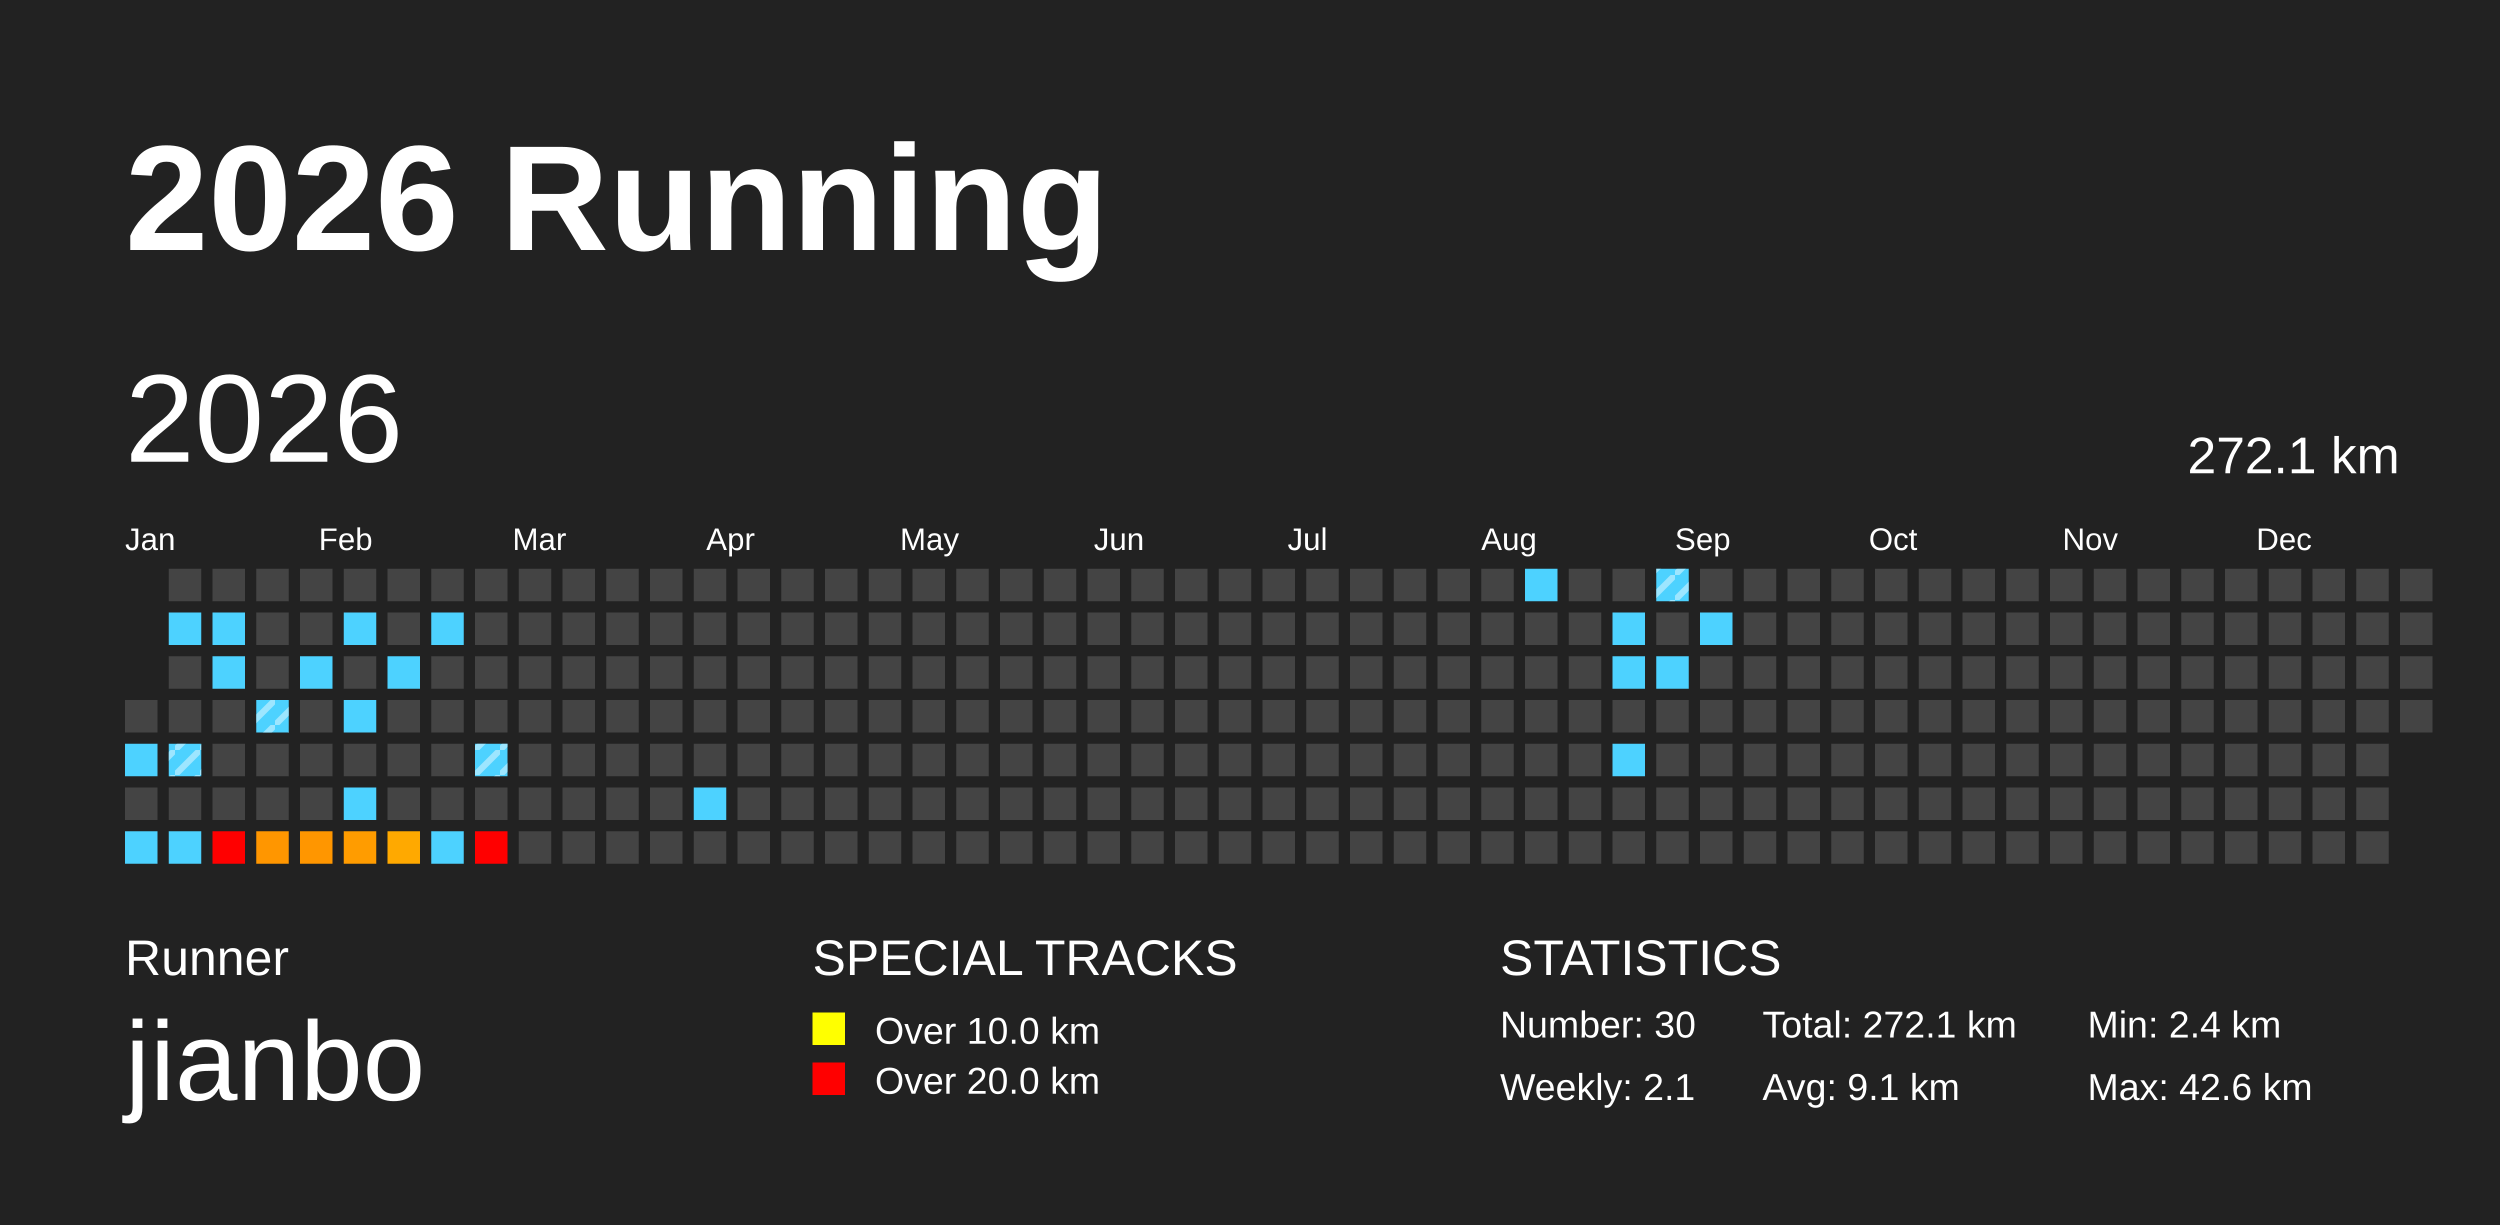
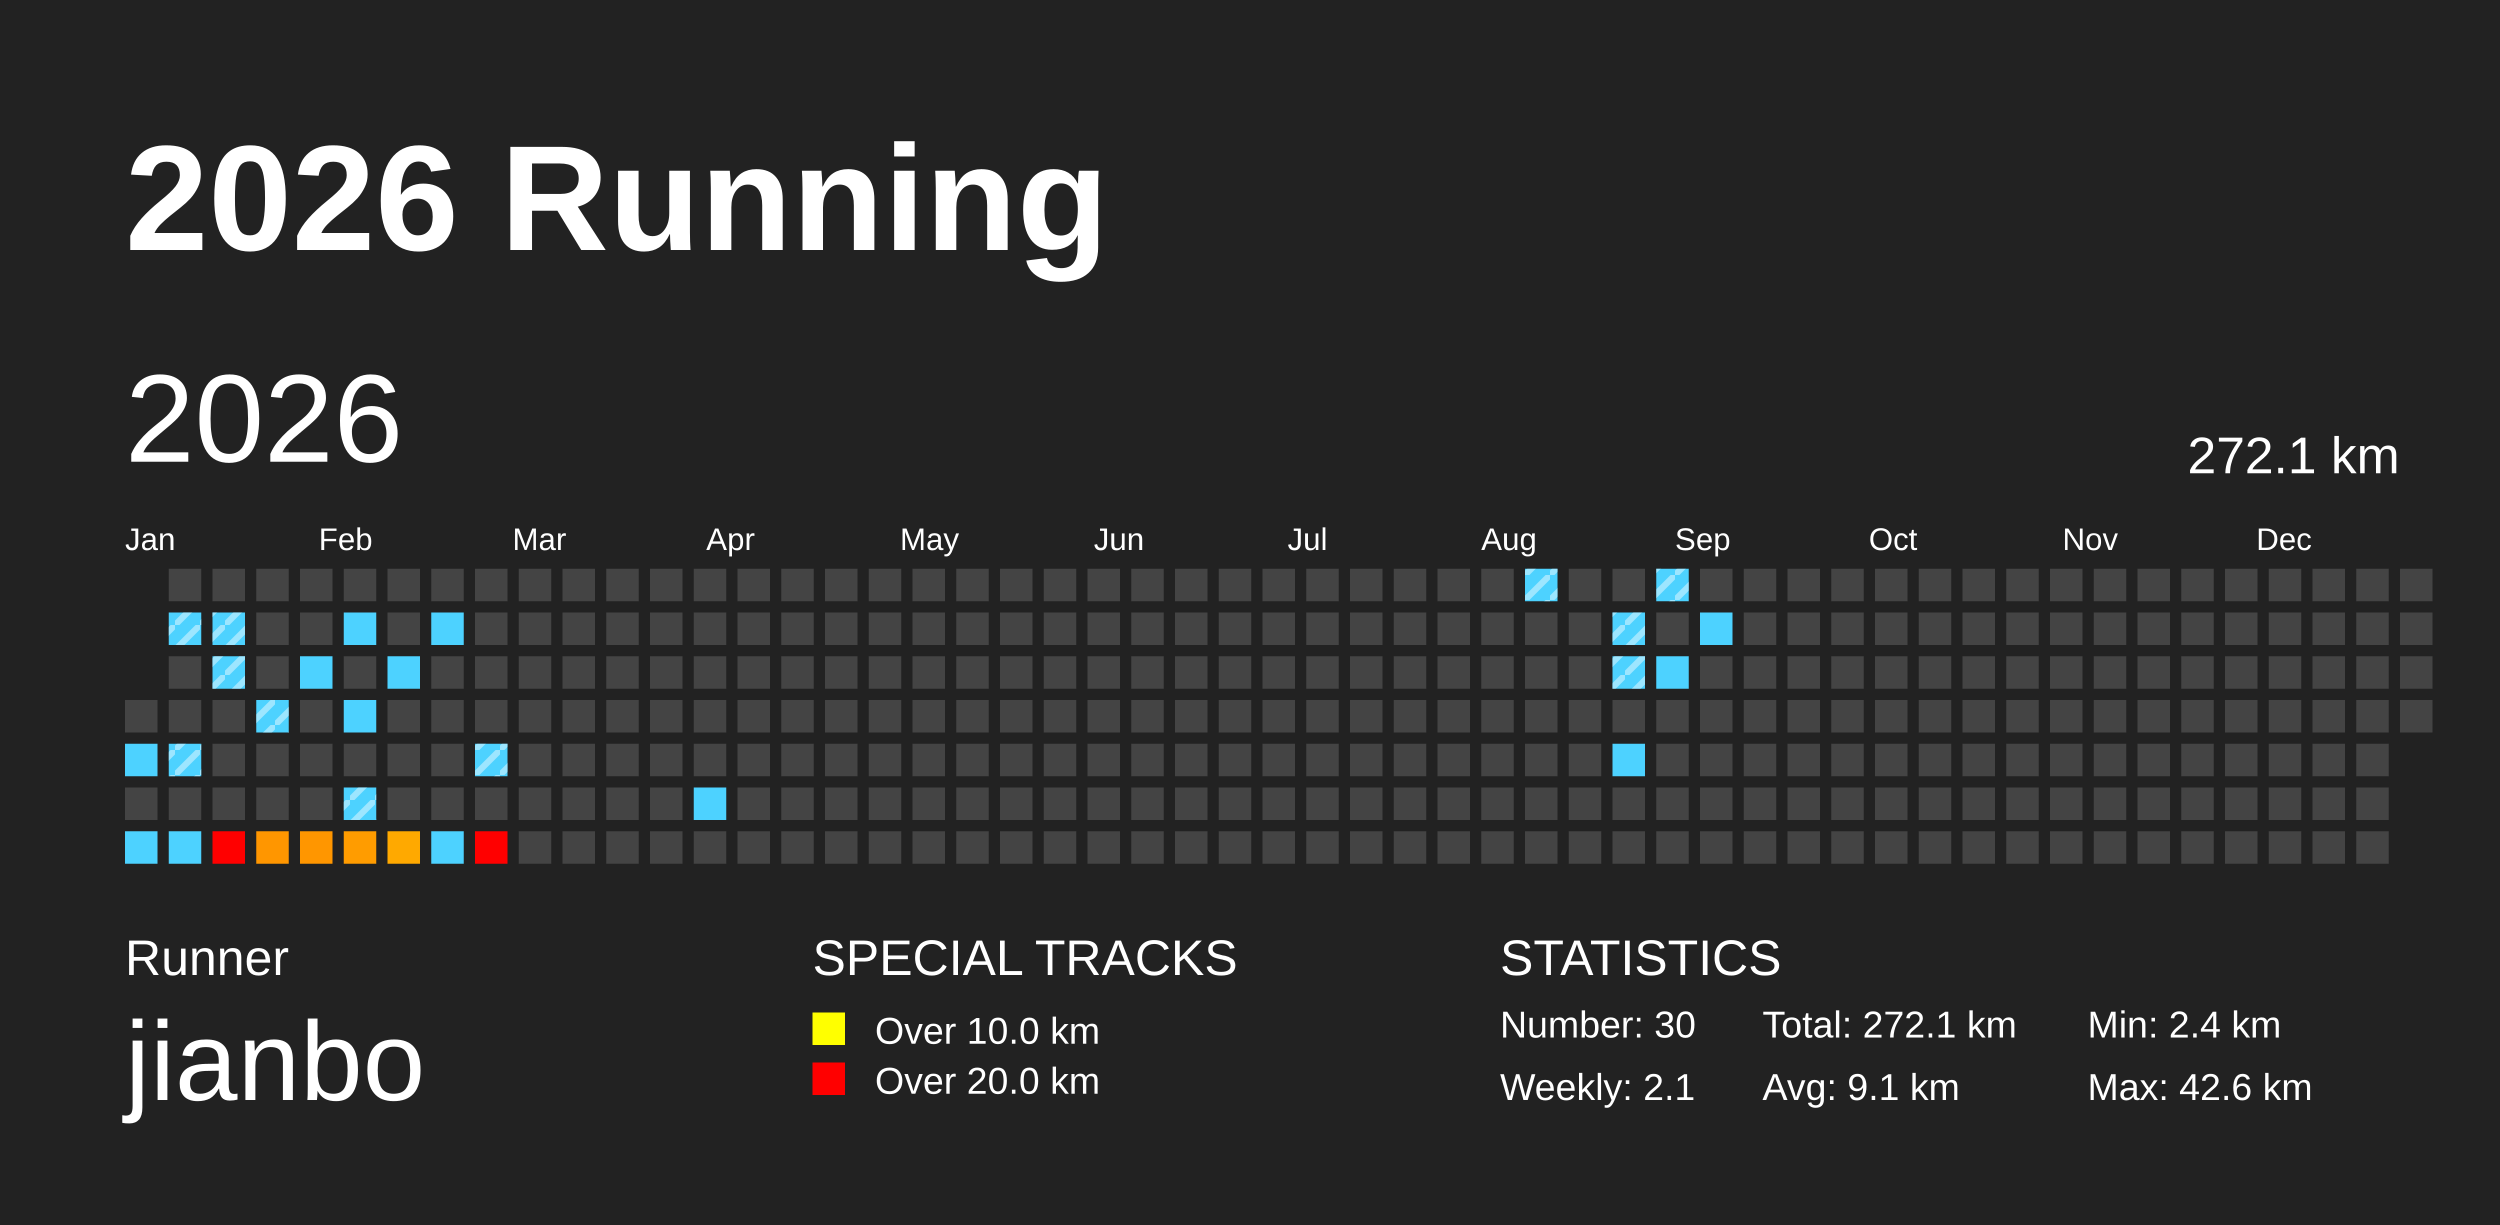
<svg xmlns="http://www.w3.org/2000/svg" baseProfile="full" height="98mm" version="1.1" viewBox="0,0,200,98" width="200mm">
  <defs>
    <pattern height="2" id="indoor-stripe" patternUnits="userSpaceOnUse" width="2">
      <line stroke="white" stroke-opacity="0.45" stroke-width="0.5" x1="0" x2="2" y1="2" y2="0" />
    </pattern>
  </defs>
  <rect fill="#222222" height="98" width="200" x="0" y="0" />
  <text fill="#FFFFFF" style="font-size:12px; font-family:Arial; font-weight:bold;" x="10" y="20">2026 Running</text>
  <text fill="#FFFFFF" style="font-size:4px; font-family:Arial" x="10" y="78">Runner</text>
  <text fill="#FFFFFF" style="font-size:9px; font-family:Arial" x="10" y="88">jianbo</text>
  <text fill="#FFFFFF" style="font-size:4px; font-family:Arial" x="65" y="78">SPECIAL TRACKS</text>
  <rect fill="yellow" height="2.6" width="2.6" x="65" y="81" />
  <text fill="#FFFFFF" style="font-size:3px; font-family:Arial" x="70" y="83.5">Over 10.0 km</text>
  <rect fill="red" height="2.6" width="2.6" x="65" y="85" />
  <text fill="#FFFFFF" style="font-size:3px; font-family:Arial" x="70" y="87.5">Over 20.0 km</text>
  <text fill="#FFFFFF" style="font-size:4px; font-family:Arial" x="120" y="78">STATISTICS</text>
  <text fill="#FFFFFF" style="font-size:3px; font-family:Arial" x="120" y="83">Number: 30</text>
  <text fill="#FFFFFF" style="font-size:3px; font-family:Arial" x="120" y="88">Weekly: 2.1</text>
  <text fill="#FFFFFF" style="font-size:3px; font-family:Arial" x="141" y="83">Total: 272.1 km</text>
  <text fill="#FFFFFF" style="font-size:3px; font-family:Arial" x="141" y="88">Avg: 9.1 km</text>
  <text fill="#FFFFFF" style="font-size:3px; font-family:Arial" x="167" y="83">Min: 2.4 km</text>
  <text fill="#FFFFFF" style="font-size:3px; font-family:Arial" x="167" y="88">Max: 42.6 km</text>
  <text dominant-baseline="hanging" fill="#FFFFFF" style="font-size:10.0px; font-family:Arial;" x="10" y="30">2026</text>
  <text dominant-baseline="hanging" fill="#FFFFFF" style="font-size:4.125px; font-family:Arial;" x="175" y="35">272.1 km</text>
  <text fill="#FFFFFF" style="font-size:2.5px; font-family:Arial" x="10.0" y="44">Jan</text>
  <text fill="#FFFFFF" style="font-size:2.5px; font-family:Arial" x="25.5" y="44">Feb</text>
  <text fill="#FFFFFF" style="font-size:2.5px; font-family:Arial" x="41.0" y="44">Mar</text>
  <text fill="#FFFFFF" style="font-size:2.5px; font-family:Arial" x="56.5" y="44">Apr</text>
  <text fill="#FFFFFF" style="font-size:2.5px; font-family:Arial" x="72.0" y="44">May</text>
  <text fill="#FFFFFF" style="font-size:2.5px; font-family:Arial" x="87.5" y="44">Jun</text>
  <text fill="#FFFFFF" style="font-size:2.5px; font-family:Arial" x="103.0" y="44">Jul</text>
  <text fill="#FFFFFF" style="font-size:2.5px; font-family:Arial" x="118.5" y="44">Aug</text>
  <text fill="#FFFFFF" style="font-size:2.5px; font-family:Arial" x="134.0" y="44">Sep</text>
  <text fill="#FFFFFF" style="font-size:2.5px; font-family:Arial" x="149.5" y="44">Oct</text>
  <text fill="#FFFFFF" style="font-size:2.5px; font-family:Arial" x="165.0" y="44">Nov</text>
  <text fill="#FFFFFF" style="font-size:2.5px; font-family:Arial" x="180.5" y="44">Dec</text>
  <rect fill="#444444" height="2.6" width="2.6" x="10.0" y="56.0" />
  <rect fill="#4dd2ff" height="2.6" width="2.6" x="10.0" y="59.5" />
  <rect fill="#444444" height="2.6" width="2.6" x="10.0" y="63.0" />
  <rect fill="#4dd2ff" height="2.6" width="2.6" x="10.0" y="66.5" />
  <rect fill="#444444" height="2.6" width="2.6" x="13.5" y="45.5" />
  <rect fill="#4dd2ff" height="2.6" width="2.6" x="13.5" y="49.0" />
+   <rect fill="url(#indoor-stripe)" height="2.6" style="pointer-events: none;" width="2.6" x="13.5" y="49.0" />
  <rect fill="#444444" height="2.6" width="2.6" x="13.5" y="52.5" />
  <rect fill="#444444" height="2.6" width="2.6" x="13.5" y="56.0" />
  <rect fill="#4dd2ff" height="2.6" width="2.6" x="13.5" y="59.5" />
  <rect fill="url(#indoor-stripe)" height="2.6" style="pointer-events: none;" width="2.6" x="13.5" y="59.5" />
  <rect fill="#444444" height="2.6" width="2.6" x="13.5" y="63.0" />
  <rect fill="#4dd2ff" height="2.6" width="2.6" x="13.5" y="66.5" />
  <rect fill="#444444" height="2.6" width="2.6" x="17.0" y="45.5" />
  <rect fill="#4dd2ff" height="2.6" width="2.6" x="17.0" y="49.0" />
+   <rect fill="url(#indoor-stripe)" height="2.6" style="pointer-events: none;" width="2.6" x="17.0" y="49.0" />
  <rect fill="#4dd2ff" height="2.6" width="2.6" x="17.0" y="52.5" />
+   <rect fill="url(#indoor-stripe)" height="2.6" style="pointer-events: none;" width="2.6" x="17.0" y="52.5" />
  <rect fill="#444444" height="2.6" width="2.6" x="17.0" y="56.0" />
  <rect fill="#444444" height="2.6" width="2.6" x="17.0" y="59.5" />
  <rect fill="#444444" height="2.6" width="2.6" x="17.0" y="63.0" />
  <rect fill="red" height="2.6" width="2.6" x="17.0" y="66.5" />
  <rect fill="#444444" height="2.6" width="2.6" x="20.5" y="45.5" />
  <rect fill="#444444" height="2.6" width="2.6" x="20.5" y="49.0" />
  <rect fill="#444444" height="2.6" width="2.6" x="20.5" y="52.5" />
  <rect fill="#4dd2ff" height="2.6" width="2.6" x="20.5" y="56.0" />
  <rect fill="url(#indoor-stripe)" height="2.6" style="pointer-events: none;" width="2.6" x="20.5" y="56.0" />
  <rect fill="#444444" height="2.6" width="2.6" x="20.5" y="59.5" />
  <rect fill="#444444" height="2.6" width="2.6" x="20.5" y="63.0" />
  <rect fill="#ff9600" height="2.6" width="2.6" x="20.5" y="66.5" />
  <rect fill="#444444" height="2.6" width="2.6" x="24.0" y="45.5" />
  <rect fill="#444444" height="2.6" width="2.6" x="24.0" y="49.0" />
  <rect fill="#4dd2ff" height="2.6" width="2.6" x="24.0" y="52.5" />
  <rect fill="#444444" height="2.6" width="2.6" x="24.0" y="56.0" />
  <rect fill="#444444" height="2.6" width="2.6" x="24.0" y="59.5" />
  <rect fill="#444444" height="2.6" width="2.6" x="24.0" y="63.0" />
  <rect fill="#ff9600" height="2.6" width="2.6" x="24.0" y="66.5" />
  <rect fill="#444444" height="2.6" width="2.6" x="27.5" y="45.5" />
  <rect fill="#4dd2ff" height="2.6" width="2.6" x="27.5" y="49.0" />
  <rect fill="#444444" height="2.6" width="2.6" x="27.5" y="52.5" />
  <rect fill="#4dd2ff" height="2.6" width="2.6" x="27.5" y="56.0" />
  <rect fill="#444444" height="2.6" width="2.6" x="27.5" y="59.5" />
  <rect fill="#4dd2ff" height="2.6" width="2.6" x="27.5" y="63.0" />
+   <rect fill="url(#indoor-stripe)" height="2.6" style="pointer-events: none;" width="2.6" x="27.5" y="63.0" />
  <rect fill="#ff9c00" height="2.6" width="2.6" x="27.5" y="66.5" />
  <rect fill="#444444" height="2.6" width="2.6" x="31.0" y="45.5" />
  <rect fill="#444444" height="2.6" width="2.6" x="31.0" y="49.0" />
  <rect fill="#4dd2ff" height="2.6" width="2.6" x="31.0" y="52.5" />
  <rect fill="#444444" height="2.6" width="2.6" x="31.0" y="56.0" />
  <rect fill="#444444" height="2.6" width="2.6" x="31.0" y="59.5" />
  <rect fill="#444444" height="2.6" width="2.6" x="31.0" y="63.0" />
  <rect fill="#ffa900" height="2.6" width="2.6" x="31.0" y="66.5" />
  <rect fill="#444444" height="2.6" width="2.6" x="34.5" y="45.5" />
  <rect fill="#4dd2ff" height="2.6" width="2.6" x="34.5" y="49.0" />
  <rect fill="#444444" height="2.6" width="2.6" x="34.5" y="52.5" />
  <rect fill="#444444" height="2.6" width="2.6" x="34.5" y="56.0" />
  <rect fill="#444444" height="2.6" width="2.6" x="34.5" y="59.5" />
  <rect fill="#444444" height="2.6" width="2.6" x="34.5" y="63.0" />
  <rect fill="#4dd2ff" height="2.6" width="2.6" x="34.5" y="66.5" />
  <rect fill="#444444" height="2.6" width="2.6" x="38.0" y="45.5" />
  <rect fill="#444444" height="2.6" width="2.6" x="38.0" y="49.0" />
  <rect fill="#444444" height="2.6" width="2.6" x="38.0" y="52.5" />
  <rect fill="#444444" height="2.6" width="2.6" x="38.0" y="56.0" />
  <rect fill="#4dd2ff" height="2.6" width="2.6" x="38.0" y="59.5" />
  <rect fill="url(#indoor-stripe)" height="2.6" style="pointer-events: none;" width="2.6" x="38.0" y="59.5" />
  <rect fill="#444444" height="2.6" width="2.6" x="38.0" y="63.0" />
  <rect fill="red" height="2.6" width="2.6" x="38.0" y="66.5" />
  <rect fill="#444444" height="2.6" width="2.6" x="41.5" y="45.5" />
  <rect fill="#444444" height="2.6" width="2.6" x="41.5" y="49.0" />
  <rect fill="#444444" height="2.6" width="2.6" x="41.5" y="52.5" />
  <rect fill="#444444" height="2.6" width="2.6" x="41.5" y="56.0" />
  <rect fill="#444444" height="2.6" width="2.6" x="41.5" y="59.5" />
  <rect fill="#444444" height="2.6" width="2.6" x="41.5" y="63.0" />
  <rect fill="#444444" height="2.6" width="2.6" x="41.5" y="66.5" />
  <rect fill="#444444" height="2.6" width="2.6" x="45.0" y="45.5" />
  <rect fill="#444444" height="2.6" width="2.6" x="45.0" y="49.0" />
  <rect fill="#444444" height="2.6" width="2.6" x="45.0" y="52.5" />
  <rect fill="#444444" height="2.6" width="2.6" x="45.0" y="56.0" />
  <rect fill="#444444" height="2.6" width="2.6" x="45.0" y="59.5" />
  <rect fill="#444444" height="2.6" width="2.6" x="45.0" y="63.0" />
  <rect fill="#444444" height="2.6" width="2.6" x="45.0" y="66.5" />
  <rect fill="#444444" height="2.6" width="2.6" x="48.5" y="45.5" />
  <rect fill="#444444" height="2.6" width="2.6" x="48.5" y="49.0" />
  <rect fill="#444444" height="2.6" width="2.6" x="48.5" y="52.5" />
  <rect fill="#444444" height="2.6" width="2.6" x="48.5" y="56.0" />
  <rect fill="#444444" height="2.6" width="2.6" x="48.5" y="59.5" />
  <rect fill="#444444" height="2.6" width="2.6" x="48.5" y="63.0" />
  <rect fill="#444444" height="2.6" width="2.6" x="48.5" y="66.5" />
  <rect fill="#444444" height="2.6" width="2.6" x="52.0" y="45.5" />
  <rect fill="#444444" height="2.6" width="2.6" x="52.0" y="49.0" />
  <rect fill="#444444" height="2.6" width="2.6" x="52.0" y="52.5" />
  <rect fill="#444444" height="2.6" width="2.6" x="52.0" y="56.0" />
  <rect fill="#444444" height="2.6" width="2.6" x="52.0" y="59.5" />
  <rect fill="#444444" height="2.6" width="2.6" x="52.0" y="63.0" />
  <rect fill="#444444" height="2.6" width="2.6" x="52.0" y="66.5" />
  <rect fill="#444444" height="2.6" width="2.6" x="55.5" y="45.5" />
  <rect fill="#444444" height="2.6" width="2.6" x="55.5" y="49.0" />
  <rect fill="#444444" height="2.6" width="2.6" x="55.5" y="52.5" />
  <rect fill="#444444" height="2.6" width="2.6" x="55.5" y="56.0" />
  <rect fill="#444444" height="2.6" width="2.6" x="55.5" y="59.5" />
  <rect fill="#4dd2ff" height="2.6" width="2.6" x="55.5" y="63.0" />
  <rect fill="#444444" height="2.6" width="2.6" x="55.5" y="66.5" />
  <rect fill="#444444" height="2.6" width="2.6" x="59.0" y="45.5" />
  <rect fill="#444444" height="2.6" width="2.6" x="59.0" y="49.0" />
  <rect fill="#444444" height="2.6" width="2.6" x="59.0" y="52.5" />
  <rect fill="#444444" height="2.6" width="2.6" x="59.0" y="56.0" />
  <rect fill="#444444" height="2.6" width="2.6" x="59.0" y="59.5" />
  <rect fill="#444444" height="2.6" width="2.6" x="59.0" y="63.0" />
  <rect fill="#444444" height="2.6" width="2.6" x="59.0" y="66.5" />
  <rect fill="#444444" height="2.6" width="2.6" x="62.5" y="45.5" />
  <rect fill="#444444" height="2.6" width="2.6" x="62.5" y="49.0" />
  <rect fill="#444444" height="2.6" width="2.6" x="62.5" y="52.5" />
  <rect fill="#444444" height="2.6" width="2.6" x="62.5" y="56.0" />
  <rect fill="#444444" height="2.6" width="2.6" x="62.5" y="59.5" />
  <rect fill="#444444" height="2.6" width="2.6" x="62.5" y="63.0" />
  <rect fill="#444444" height="2.6" width="2.6" x="62.5" y="66.5" />
  <rect fill="#444444" height="2.6" width="2.6" x="66.0" y="45.5" />
  <rect fill="#444444" height="2.6" width="2.6" x="66.0" y="49.0" />
  <rect fill="#444444" height="2.6" width="2.6" x="66.0" y="52.5" />
  <rect fill="#444444" height="2.6" width="2.6" x="66.0" y="56.0" />
  <rect fill="#444444" height="2.6" width="2.6" x="66.0" y="59.5" />
  <rect fill="#444444" height="2.6" width="2.6" x="66.0" y="63.0" />
  <rect fill="#444444" height="2.6" width="2.6" x="66.0" y="66.5" />
  <rect fill="#444444" height="2.6" width="2.6" x="69.5" y="45.5" />
  <rect fill="#444444" height="2.6" width="2.6" x="69.5" y="49.0" />
  <rect fill="#444444" height="2.6" width="2.6" x="69.5" y="52.5" />
  <rect fill="#444444" height="2.6" width="2.6" x="69.5" y="56.0" />
  <rect fill="#444444" height="2.6" width="2.6" x="69.5" y="59.5" />
  <rect fill="#444444" height="2.6" width="2.6" x="69.5" y="63.0" />
  <rect fill="#444444" height="2.6" width="2.6" x="69.5" y="66.5" />
  <rect fill="#444444" height="2.6" width="2.6" x="73.0" y="45.5" />
  <rect fill="#444444" height="2.6" width="2.6" x="73.0" y="49.0" />
  <rect fill="#444444" height="2.6" width="2.6" x="73.0" y="52.5" />
  <rect fill="#444444" height="2.6" width="2.6" x="73.0" y="56.0" />
  <rect fill="#444444" height="2.6" width="2.6" x="73.0" y="59.5" />
  <rect fill="#444444" height="2.6" width="2.6" x="73.0" y="63.0" />
  <rect fill="#444444" height="2.6" width="2.6" x="73.0" y="66.5" />
  <rect fill="#444444" height="2.6" width="2.6" x="76.5" y="45.5" />
  <rect fill="#444444" height="2.6" width="2.6" x="76.5" y="49.0" />
  <rect fill="#444444" height="2.6" width="2.6" x="76.5" y="52.5" />
  <rect fill="#444444" height="2.6" width="2.6" x="76.5" y="56.0" />
  <rect fill="#444444" height="2.6" width="2.6" x="76.5" y="59.5" />
  <rect fill="#444444" height="2.6" width="2.6" x="76.5" y="63.0" />
  <rect fill="#444444" height="2.6" width="2.6" x="76.5" y="66.5" />
  <rect fill="#444444" height="2.6" width="2.6" x="80.0" y="45.5" />
  <rect fill="#444444" height="2.6" width="2.6" x="80.0" y="49.0" />
  <rect fill="#444444" height="2.6" width="2.6" x="80.0" y="52.5" />
  <rect fill="#444444" height="2.6" width="2.6" x="80.0" y="56.0" />
  <rect fill="#444444" height="2.6" width="2.6" x="80.0" y="59.5" />
  <rect fill="#444444" height="2.6" width="2.6" x="80.0" y="63.0" />
  <rect fill="#444444" height="2.6" width="2.6" x="80.0" y="66.5" />
  <rect fill="#444444" height="2.6" width="2.6" x="83.5" y="45.5" />
  <rect fill="#444444" height="2.6" width="2.6" x="83.5" y="49.0" />
  <rect fill="#444444" height="2.6" width="2.6" x="83.5" y="52.5" />
  <rect fill="#444444" height="2.6" width="2.6" x="83.5" y="56.0" />
  <rect fill="#444444" height="2.6" width="2.6" x="83.5" y="59.5" />
  <rect fill="#444444" height="2.6" width="2.6" x="83.5" y="63.0" />
  <rect fill="#444444" height="2.6" width="2.6" x="83.5" y="66.5" />
  <rect fill="#444444" height="2.6" width="2.6" x="87.0" y="45.5" />
  <rect fill="#444444" height="2.6" width="2.6" x="87.0" y="49.0" />
  <rect fill="#444444" height="2.6" width="2.6" x="87.0" y="52.5" />
  <rect fill="#444444" height="2.6" width="2.6" x="87.0" y="56.0" />
  <rect fill="#444444" height="2.6" width="2.6" x="87.0" y="59.5" />
  <rect fill="#444444" height="2.6" width="2.6" x="87.0" y="63.0" />
  <rect fill="#444444" height="2.6" width="2.6" x="87.0" y="66.5" />
  <rect fill="#444444" height="2.6" width="2.6" x="90.5" y="45.5" />
  <rect fill="#444444" height="2.6" width="2.6" x="90.5" y="49.0" />
  <rect fill="#444444" height="2.6" width="2.6" x="90.5" y="52.5" />
  <rect fill="#444444" height="2.6" width="2.6" x="90.5" y="56.0" />
  <rect fill="#444444" height="2.6" width="2.6" x="90.5" y="59.5" />
  <rect fill="#444444" height="2.6" width="2.6" x="90.5" y="63.0" />
  <rect fill="#444444" height="2.6" width="2.6" x="90.5" y="66.5" />
  <rect fill="#444444" height="2.6" width="2.6" x="94.0" y="45.5" />
  <rect fill="#444444" height="2.6" width="2.6" x="94.0" y="49.0" />
  <rect fill="#444444" height="2.6" width="2.6" x="94.0" y="52.5" />
  <rect fill="#444444" height="2.6" width="2.6" x="94.0" y="56.0" />
  <rect fill="#444444" height="2.6" width="2.6" x="94.0" y="59.5" />
  <rect fill="#444444" height="2.6" width="2.6" x="94.0" y="63.0" />
  <rect fill="#444444" height="2.6" width="2.6" x="94.0" y="66.5" />
  <rect fill="#444444" height="2.6" width="2.6" x="97.5" y="45.5" />
  <rect fill="#444444" height="2.6" width="2.6" x="97.5" y="49.0" />
  <rect fill="#444444" height="2.6" width="2.6" x="97.5" y="52.5" />
  <rect fill="#444444" height="2.6" width="2.6" x="97.5" y="56.0" />
  <rect fill="#444444" height="2.6" width="2.6" x="97.5" y="59.5" />
  <rect fill="#444444" height="2.6" width="2.6" x="97.5" y="63.0" />
  <rect fill="#444444" height="2.6" width="2.6" x="97.5" y="66.5" />
  <rect fill="#444444" height="2.6" width="2.6" x="101.0" y="45.5" />
  <rect fill="#444444" height="2.6" width="2.6" x="101.0" y="49.0" />
  <rect fill="#444444" height="2.6" width="2.6" x="101.0" y="52.5" />
  <rect fill="#444444" height="2.6" width="2.6" x="101.0" y="56.0" />
  <rect fill="#444444" height="2.6" width="2.6" x="101.0" y="59.5" />
  <rect fill="#444444" height="2.6" width="2.6" x="101.0" y="63.0" />
  <rect fill="#444444" height="2.6" width="2.6" x="101.0" y="66.5" />
  <rect fill="#444444" height="2.6" width="2.6" x="104.5" y="45.5" />
  <rect fill="#444444" height="2.6" width="2.6" x="104.5" y="49.0" />
  <rect fill="#444444" height="2.6" width="2.6" x="104.5" y="52.5" />
  <rect fill="#444444" height="2.6" width="2.6" x="104.5" y="56.0" />
  <rect fill="#444444" height="2.6" width="2.6" x="104.5" y="59.5" />
  <rect fill="#444444" height="2.6" width="2.6" x="104.5" y="63.0" />
  <rect fill="#444444" height="2.6" width="2.6" x="104.5" y="66.5" />
  <rect fill="#444444" height="2.6" width="2.6" x="108.0" y="45.5" />
  <rect fill="#444444" height="2.6" width="2.6" x="108.0" y="49.0" />
  <rect fill="#444444" height="2.6" width="2.6" x="108.0" y="52.5" />
  <rect fill="#444444" height="2.6" width="2.6" x="108.0" y="56.0" />
  <rect fill="#444444" height="2.6" width="2.6" x="108.0" y="59.5" />
  <rect fill="#444444" height="2.6" width="2.6" x="108.0" y="63.0" />
  <rect fill="#444444" height="2.6" width="2.6" x="108.0" y="66.5" />
  <rect fill="#444444" height="2.6" width="2.6" x="111.5" y="45.5" />
  <rect fill="#444444" height="2.6" width="2.6" x="111.5" y="49.0" />
  <rect fill="#444444" height="2.6" width="2.6" x="111.5" y="52.5" />
  <rect fill="#444444" height="2.6" width="2.6" x="111.5" y="56.0" />
  <rect fill="#444444" height="2.6" width="2.6" x="111.5" y="59.5" />
  <rect fill="#444444" height="2.6" width="2.6" x="111.5" y="63.0" />
  <rect fill="#444444" height="2.6" width="2.6" x="111.5" y="66.5" />
  <rect fill="#444444" height="2.6" width="2.6" x="115.0" y="45.5" />
  <rect fill="#444444" height="2.6" width="2.6" x="115.0" y="49.0" />
  <rect fill="#444444" height="2.6" width="2.6" x="115.0" y="52.5" />
  <rect fill="#444444" height="2.6" width="2.6" x="115.0" y="56.0" />
  <rect fill="#444444" height="2.6" width="2.6" x="115.0" y="59.5" />
  <rect fill="#444444" height="2.6" width="2.6" x="115.0" y="63.0" />
  <rect fill="#444444" height="2.6" width="2.6" x="115.0" y="66.5" />
  <rect fill="#444444" height="2.6" width="2.6" x="118.5" y="45.5" />
  <rect fill="#444444" height="2.6" width="2.6" x="118.5" y="49.0" />
  <rect fill="#444444" height="2.6" width="2.6" x="118.5" y="52.5" />
  <rect fill="#444444" height="2.6" width="2.6" x="118.5" y="56.0" />
  <rect fill="#444444" height="2.6" width="2.6" x="118.5" y="59.5" />
  <rect fill="#444444" height="2.6" width="2.6" x="118.5" y="63.0" />
  <rect fill="#444444" height="2.6" width="2.6" x="118.5" y="66.5" />
  <rect fill="#4dd2ff" height="2.6" width="2.6" x="122.0" y="45.5" />
+   <rect fill="url(#indoor-stripe)" height="2.6" style="pointer-events: none;" width="2.6" x="122.0" y="45.5" />
  <rect fill="#444444" height="2.6" width="2.6" x="122.0" y="49.0" />
  <rect fill="#444444" height="2.6" width="2.6" x="122.0" y="52.5" />
  <rect fill="#444444" height="2.6" width="2.6" x="122.0" y="56.0" />
  <rect fill="#444444" height="2.6" width="2.6" x="122.0" y="59.5" />
  <rect fill="#444444" height="2.6" width="2.6" x="122.0" y="63.0" />
  <rect fill="#444444" height="2.6" width="2.6" x="122.0" y="66.5" />
  <rect fill="#444444" height="2.6" width="2.6" x="125.5" y="45.5" />
  <rect fill="#444444" height="2.6" width="2.6" x="125.5" y="49.0" />
  <rect fill="#444444" height="2.6" width="2.6" x="125.5" y="52.5" />
  <rect fill="#444444" height="2.6" width="2.6" x="125.5" y="56.0" />
  <rect fill="#444444" height="2.6" width="2.6" x="125.5" y="59.5" />
  <rect fill="#444444" height="2.6" width="2.6" x="125.5" y="63.0" />
  <rect fill="#444444" height="2.6" width="2.6" x="125.5" y="66.5" />
  <rect fill="#444444" height="2.6" width="2.6" x="129.0" y="45.5" />
  <rect fill="#4dd2ff" height="2.6" width="2.6" x="129.0" y="49.0" />
+   <rect fill="url(#indoor-stripe)" height="2.6" style="pointer-events: none;" width="2.6" x="129.0" y="49.0" />
  <rect fill="#4dd2ff" height="2.6" width="2.6" x="129.0" y="52.5" />
+   <rect fill="url(#indoor-stripe)" height="2.6" style="pointer-events: none;" width="2.6" x="129.0" y="52.5" />
  <rect fill="#444444" height="2.6" width="2.6" x="129.0" y="56.0" />
  <rect fill="#4dd2ff" height="2.6" width="2.6" x="129.0" y="59.5" />
  <rect fill="#444444" height="2.6" width="2.6" x="129.0" y="63.0" />
  <rect fill="#444444" height="2.6" width="2.6" x="129.0" y="66.5" />
  <rect fill="#4dd2ff" height="2.6" width="2.6" x="132.5" y="45.5" />
  <rect fill="url(#indoor-stripe)" height="2.6" style="pointer-events: none;" width="2.6" x="132.5" y="45.5" />
  <rect fill="#444444" height="2.6" width="2.6" x="132.5" y="49.0" />
  <rect fill="#4dd2ff" height="2.6" width="2.6" x="132.5" y="52.5" />
  <rect fill="#444444" height="2.6" width="2.6" x="132.5" y="56.0" />
  <rect fill="#444444" height="2.6" width="2.6" x="132.5" y="59.5" />
  <rect fill="#444444" height="2.6" width="2.6" x="132.5" y="63.0" />
  <rect fill="#444444" height="2.6" width="2.6" x="132.5" y="66.5" />
  <rect fill="#444444" height="2.6" width="2.6" x="136.0" y="45.5" />
  <rect fill="#4dd2ff" height="2.6" width="2.6" x="136.0" y="49.0" />
  <rect fill="#444444" height="2.6" width="2.6" x="136.0" y="52.5" />
  <rect fill="#444444" height="2.6" width="2.6" x="136.0" y="56.0" />
  <rect fill="#444444" height="2.6" width="2.6" x="136.0" y="59.5" />
  <rect fill="#444444" height="2.6" width="2.6" x="136.0" y="63.0" />
  <rect fill="#444444" height="2.6" width="2.6" x="136.0" y="66.5" />
  <rect fill="#444444" height="2.6" width="2.6" x="139.5" y="45.5" />
  <rect fill="#444444" height="2.6" width="2.6" x="139.5" y="49.0" />
  <rect fill="#444444" height="2.6" width="2.6" x="139.5" y="52.5" />
  <rect fill="#444444" height="2.6" width="2.6" x="139.5" y="56.0" />
  <rect fill="#444444" height="2.6" width="2.6" x="139.5" y="59.5" />
  <rect fill="#444444" height="2.6" width="2.6" x="139.5" y="63.0" />
  <rect fill="#444444" height="2.6" width="2.6" x="139.5" y="66.5" />
  <rect fill="#444444" height="2.6" width="2.6" x="143.0" y="45.5" />
  <rect fill="#444444" height="2.6" width="2.6" x="143.0" y="49.0" />
  <rect fill="#444444" height="2.6" width="2.6" x="143.0" y="52.5" />
  <rect fill="#444444" height="2.6" width="2.6" x="143.0" y="56.0" />
  <rect fill="#444444" height="2.6" width="2.6" x="143.0" y="59.5" />
  <rect fill="#444444" height="2.6" width="2.6" x="143.0" y="63.0" />
  <rect fill="#444444" height="2.6" width="2.6" x="143.0" y="66.5" />
  <rect fill="#444444" height="2.6" width="2.6" x="146.5" y="45.5" />
  <rect fill="#444444" height="2.6" width="2.6" x="146.5" y="49.0" />
  <rect fill="#444444" height="2.6" width="2.6" x="146.5" y="52.5" />
  <rect fill="#444444" height="2.6" width="2.6" x="146.5" y="56.0" />
  <rect fill="#444444" height="2.6" width="2.6" x="146.5" y="59.5" />
  <rect fill="#444444" height="2.6" width="2.6" x="146.5" y="63.0" />
  <rect fill="#444444" height="2.6" width="2.6" x="146.5" y="66.5" />
  <rect fill="#444444" height="2.6" width="2.6" x="150.0" y="45.5" />
  <rect fill="#444444" height="2.6" width="2.6" x="150.0" y="49.0" />
  <rect fill="#444444" height="2.6" width="2.6" x="150.0" y="52.5" />
  <rect fill="#444444" height="2.6" width="2.6" x="150.0" y="56.0" />
  <rect fill="#444444" height="2.6" width="2.6" x="150.0" y="59.5" />
  <rect fill="#444444" height="2.6" width="2.6" x="150.0" y="63.0" />
  <rect fill="#444444" height="2.6" width="2.6" x="150.0" y="66.5" />
  <rect fill="#444444" height="2.6" width="2.6" x="153.5" y="45.5" />
  <rect fill="#444444" height="2.6" width="2.6" x="153.5" y="49.0" />
  <rect fill="#444444" height="2.6" width="2.6" x="153.5" y="52.5" />
  <rect fill="#444444" height="2.6" width="2.6" x="153.5" y="56.0" />
  <rect fill="#444444" height="2.6" width="2.6" x="153.5" y="59.5" />
  <rect fill="#444444" height="2.6" width="2.6" x="153.5" y="63.0" />
  <rect fill="#444444" height="2.6" width="2.6" x="153.5" y="66.5" />
  <rect fill="#444444" height="2.6" width="2.6" x="157.0" y="45.5" />
  <rect fill="#444444" height="2.6" width="2.6" x="157.0" y="49.0" />
  <rect fill="#444444" height="2.6" width="2.6" x="157.0" y="52.5" />
  <rect fill="#444444" height="2.6" width="2.6" x="157.0" y="56.0" />
  <rect fill="#444444" height="2.6" width="2.6" x="157.0" y="59.5" />
  <rect fill="#444444" height="2.6" width="2.6" x="157.0" y="63.0" />
  <rect fill="#444444" height="2.6" width="2.6" x="157.0" y="66.5" />
  <rect fill="#444444" height="2.6" width="2.6" x="160.5" y="45.5" />
  <rect fill="#444444" height="2.6" width="2.6" x="160.5" y="49.0" />
  <rect fill="#444444" height="2.6" width="2.6" x="160.5" y="52.5" />
  <rect fill="#444444" height="2.6" width="2.6" x="160.5" y="56.0" />
  <rect fill="#444444" height="2.6" width="2.6" x="160.5" y="59.5" />
  <rect fill="#444444" height="2.6" width="2.6" x="160.5" y="63.0" />
  <rect fill="#444444" height="2.6" width="2.6" x="160.5" y="66.5" />
  <rect fill="#444444" height="2.6" width="2.6" x="164.0" y="45.5" />
  <rect fill="#444444" height="2.6" width="2.6" x="164.0" y="49.0" />
  <rect fill="#444444" height="2.6" width="2.6" x="164.0" y="52.5" />
  <rect fill="#444444" height="2.6" width="2.6" x="164.0" y="56.0" />
  <rect fill="#444444" height="2.6" width="2.6" x="164.0" y="59.5" />
  <rect fill="#444444" height="2.6" width="2.6" x="164.0" y="63.0" />
  <rect fill="#444444" height="2.6" width="2.6" x="164.0" y="66.5" />
  <rect fill="#444444" height="2.6" width="2.6" x="167.5" y="45.5" />
  <rect fill="#444444" height="2.6" width="2.6" x="167.5" y="49.0" />
  <rect fill="#444444" height="2.6" width="2.6" x="167.5" y="52.5" />
  <rect fill="#444444" height="2.6" width="2.6" x="167.5" y="56.0" />
  <rect fill="#444444" height="2.6" width="2.6" x="167.5" y="59.5" />
  <rect fill="#444444" height="2.6" width="2.6" x="167.5" y="63.0" />
  <rect fill="#444444" height="2.6" width="2.6" x="167.5" y="66.5" />
  <rect fill="#444444" height="2.6" width="2.6" x="171.0" y="45.5" />
  <rect fill="#444444" height="2.6" width="2.6" x="171.0" y="49.0" />
  <rect fill="#444444" height="2.6" width="2.6" x="171.0" y="52.5" />
  <rect fill="#444444" height="2.6" width="2.6" x="171.0" y="56.0" />
  <rect fill="#444444" height="2.6" width="2.6" x="171.0" y="59.5" />
  <rect fill="#444444" height="2.6" width="2.6" x="171.0" y="63.0" />
  <rect fill="#444444" height="2.6" width="2.6" x="171.0" y="66.5" />
  <rect fill="#444444" height="2.6" width="2.6" x="174.5" y="45.5" />
  <rect fill="#444444" height="2.6" width="2.6" x="174.5" y="49.0" />
  <rect fill="#444444" height="2.6" width="2.6" x="174.5" y="52.5" />
  <rect fill="#444444" height="2.6" width="2.6" x="174.5" y="56.0" />
  <rect fill="#444444" height="2.6" width="2.6" x="174.5" y="59.5" />
  <rect fill="#444444" height="2.6" width="2.6" x="174.5" y="63.0" />
  <rect fill="#444444" height="2.6" width="2.6" x="174.5" y="66.5" />
  <rect fill="#444444" height="2.6" width="2.6" x="178.0" y="45.5" />
  <rect fill="#444444" height="2.6" width="2.6" x="178.0" y="49.0" />
  <rect fill="#444444" height="2.6" width="2.6" x="178.0" y="52.5" />
  <rect fill="#444444" height="2.6" width="2.6" x="178.0" y="56.0" />
  <rect fill="#444444" height="2.6" width="2.6" x="178.0" y="59.5" />
  <rect fill="#444444" height="2.6" width="2.6" x="178.0" y="63.0" />
  <rect fill="#444444" height="2.6" width="2.6" x="178.0" y="66.5" />
  <rect fill="#444444" height="2.6" width="2.6" x="181.5" y="45.5" />
  <rect fill="#444444" height="2.6" width="2.6" x="181.5" y="49.0" />
  <rect fill="#444444" height="2.6" width="2.6" x="181.5" y="52.5" />
  <rect fill="#444444" height="2.6" width="2.6" x="181.5" y="56.0" />
  <rect fill="#444444" height="2.6" width="2.6" x="181.5" y="59.5" />
  <rect fill="#444444" height="2.6" width="2.6" x="181.5" y="63.0" />
  <rect fill="#444444" height="2.6" width="2.6" x="181.5" y="66.5" />
  <rect fill="#444444" height="2.6" width="2.6" x="185.0" y="45.5" />
  <rect fill="#444444" height="2.6" width="2.6" x="185.0" y="49.0" />
  <rect fill="#444444" height="2.6" width="2.6" x="185.0" y="52.5" />
  <rect fill="#444444" height="2.6" width="2.6" x="185.0" y="56.0" />
  <rect fill="#444444" height="2.6" width="2.6" x="185.0" y="59.5" />
  <rect fill="#444444" height="2.6" width="2.6" x="185.0" y="63.0" />
  <rect fill="#444444" height="2.6" width="2.6" x="185.0" y="66.5" />
  <rect fill="#444444" height="2.6" width="2.6" x="188.5" y="45.5" />
  <rect fill="#444444" height="2.6" width="2.6" x="188.5" y="49.0" />
  <rect fill="#444444" height="2.6" width="2.6" x="188.5" y="52.5" />
  <rect fill="#444444" height="2.6" width="2.6" x="188.5" y="56.0" />
  <rect fill="#444444" height="2.6" width="2.6" x="188.5" y="59.5" />
  <rect fill="#444444" height="2.6" width="2.6" x="188.5" y="63.0" />
  <rect fill="#444444" height="2.6" width="2.6" x="188.5" y="66.5" />
  <rect fill="#444444" height="2.6" width="2.6" x="192.0" y="45.5" />
  <rect fill="#444444" height="2.6" width="2.6" x="192.0" y="49.0" />
  <rect fill="#444444" height="2.6" width="2.6" x="192.0" y="52.5" />
  <rect fill="#444444" height="2.6" width="2.6" x="192.0" y="56.0" />
</svg>
